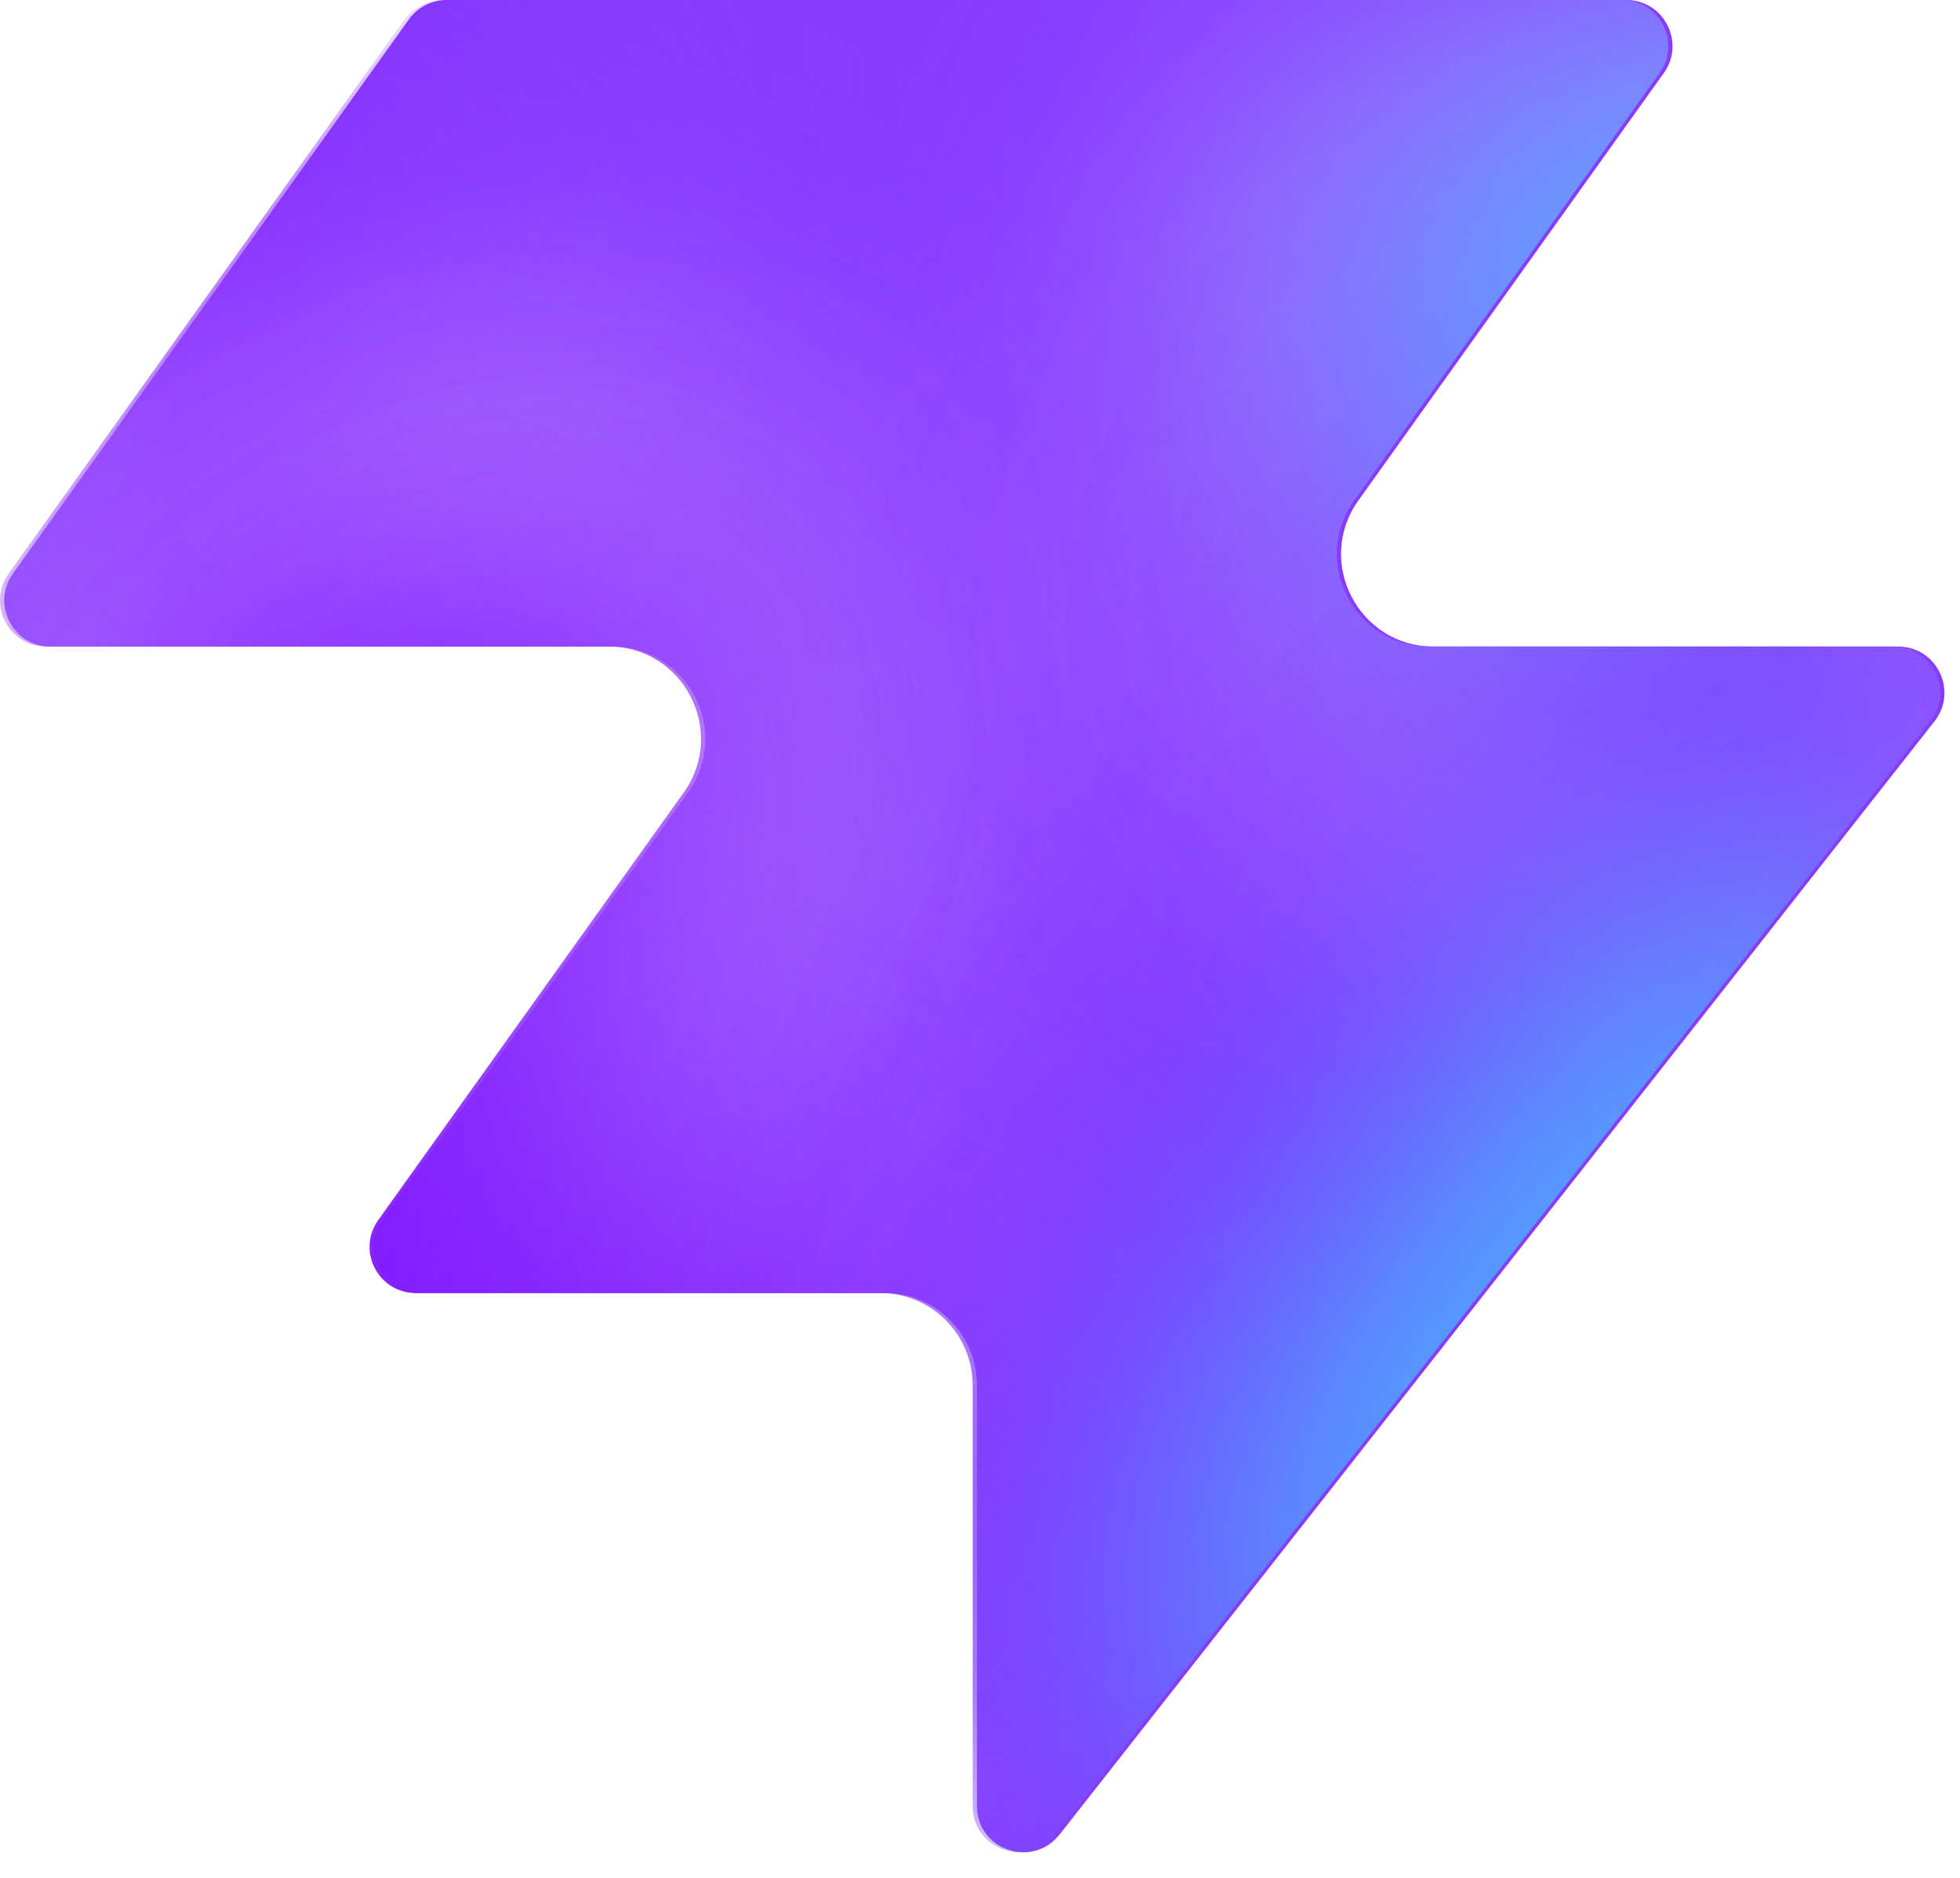
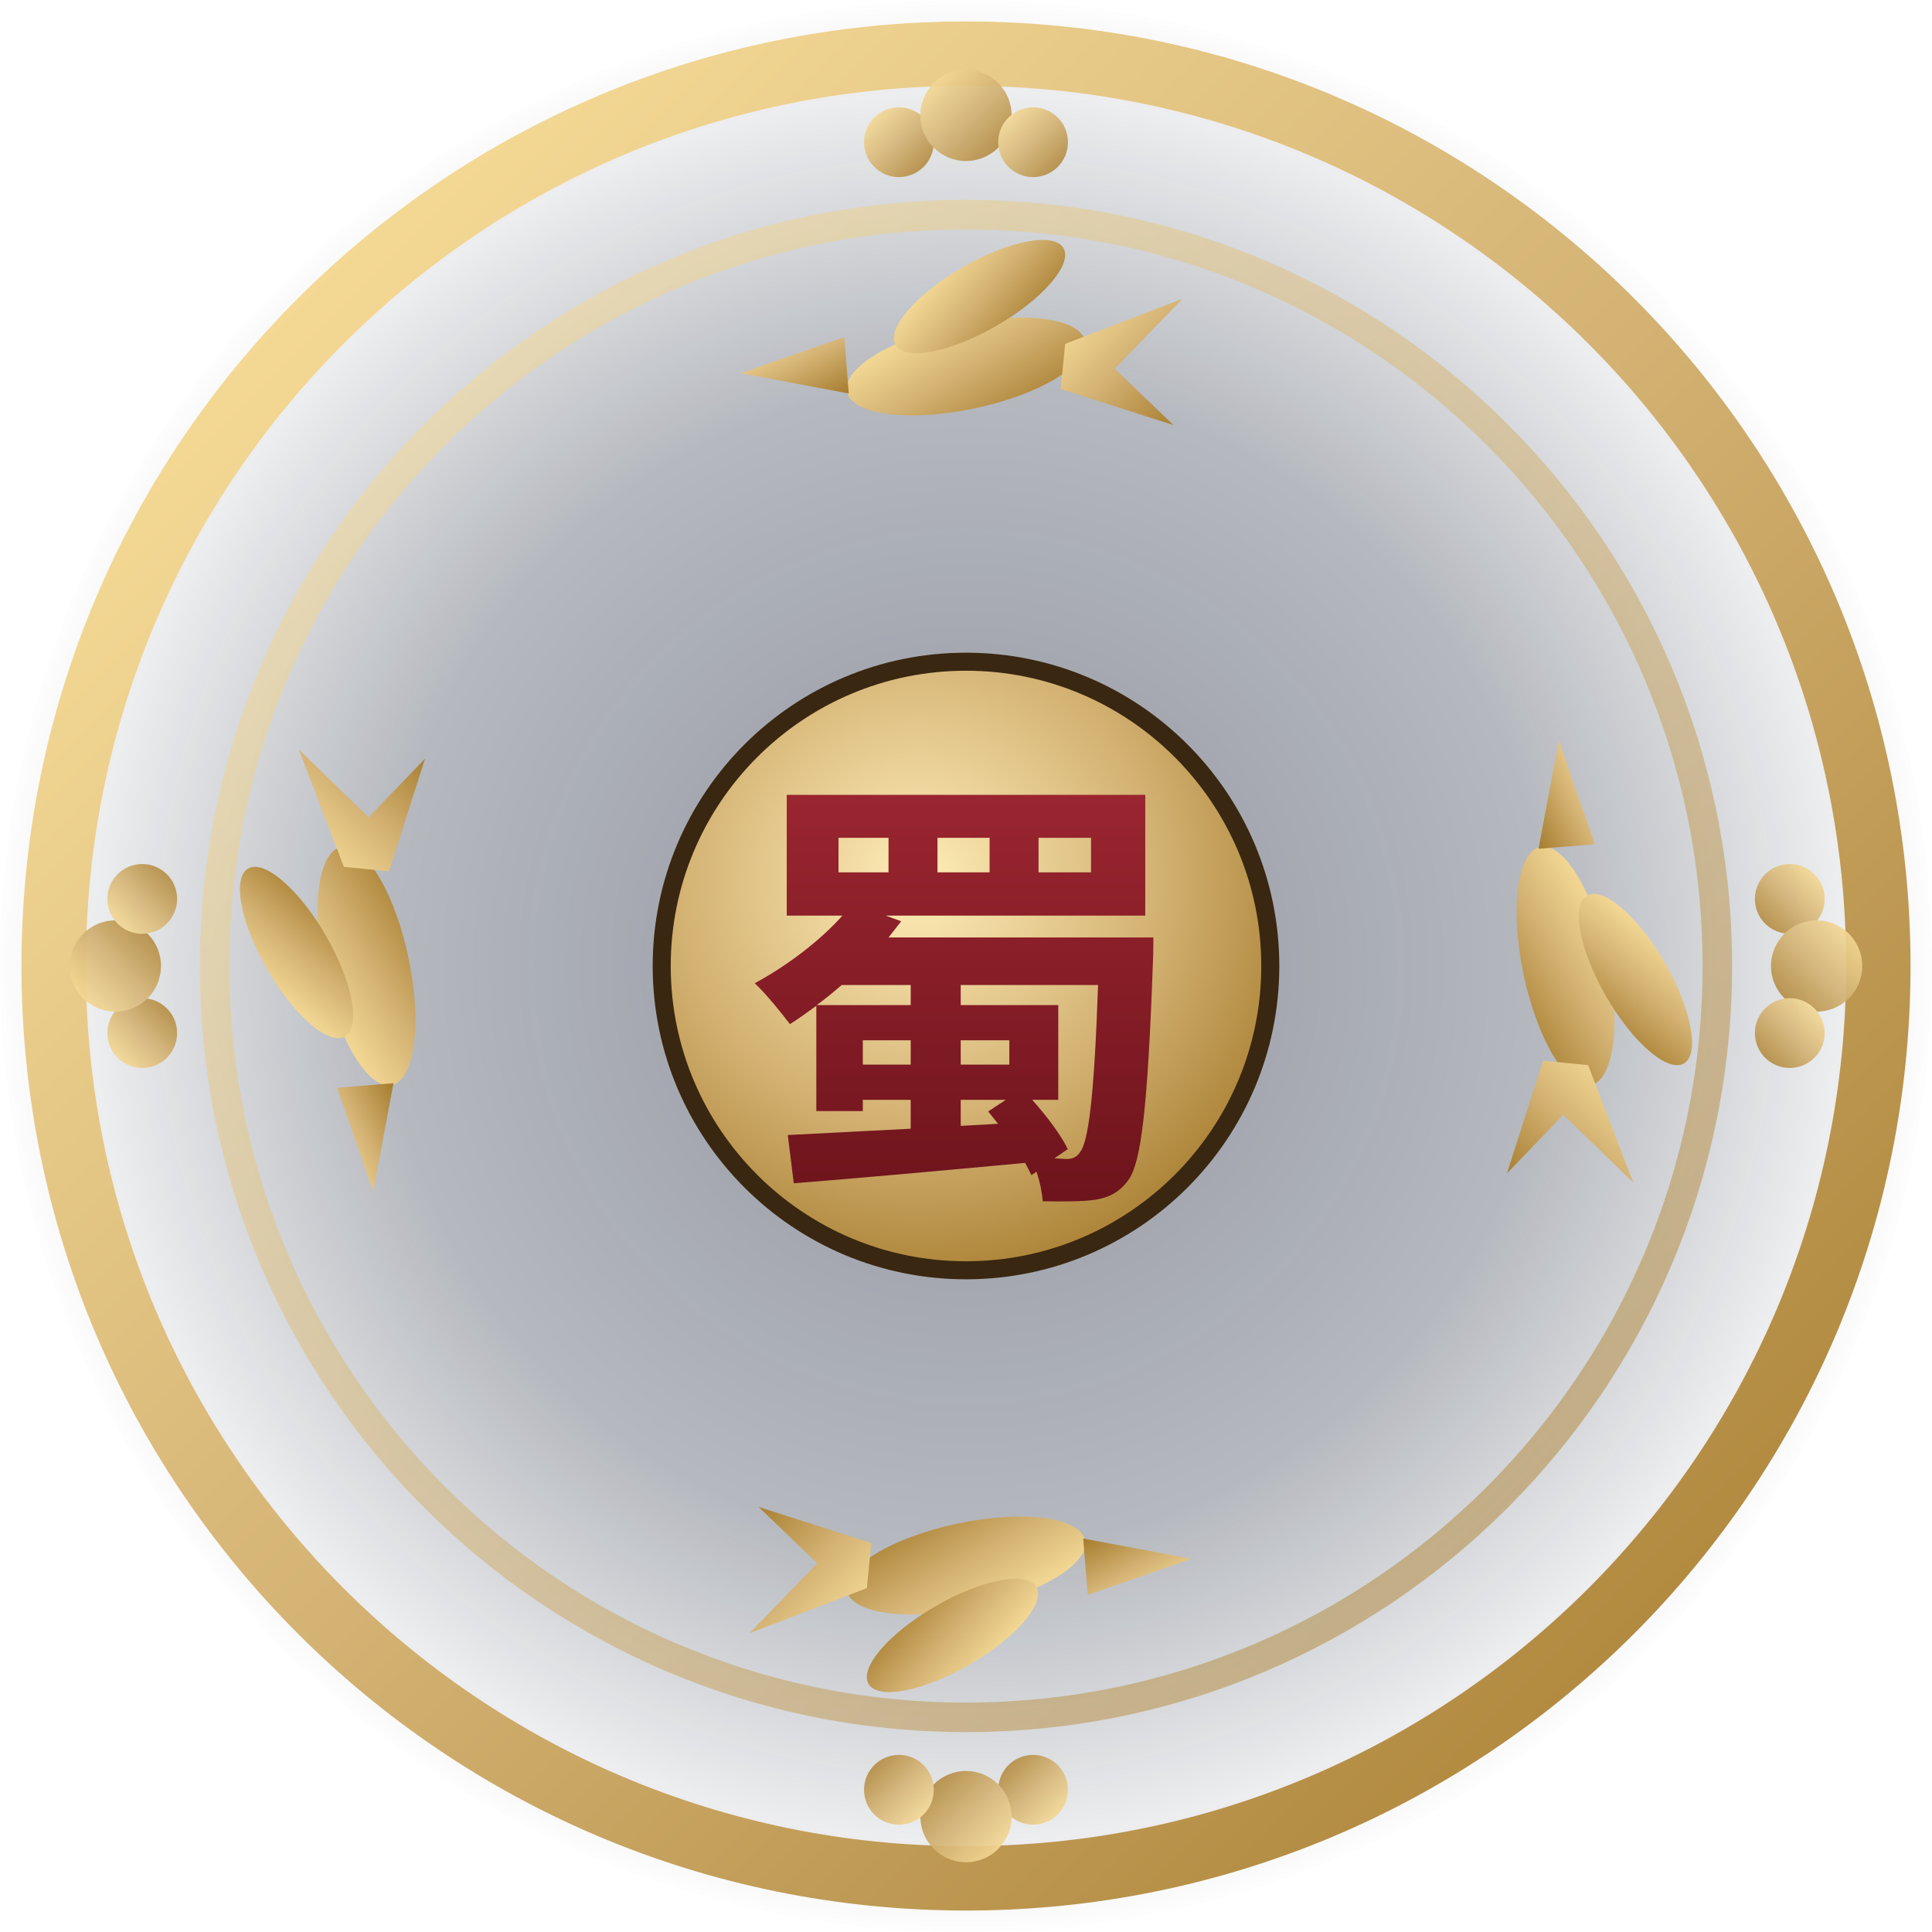
- <svg xmlns="http://www.w3.org/2000/svg" width="48" height="46" fill="none" viewBox="0 0 48 46">
-   <path fill="#863bff" d="M25.946 44.938c-.664.845-2.021.375-2.021-.698V33.937a2.26 2.26 0 0 0-2.262-2.262H10.287c-.92 0-1.456-1.04-.92-1.788l7.48-10.471c1.07-1.497 0-3.578-1.842-3.578H1.237c-.92 0-1.456-1.04-.92-1.788L10.013.474c.214-.297.556-.474.92-.474h28.894c.92 0 1.456 1.04.92 1.788l-7.48 10.471c-1.07 1.498 0 3.579 1.842 3.579h11.377c.943 0 1.473 1.088.89 1.83L25.947 44.94z" style="fill:#863bff;fill:color(display-p3 .525 .23 1);fill-opacity:1" />
-   <mask id="a" width="48" height="46" x="0" y="0" maskUnits="userSpaceOnUse" style="mask-type:alpha">
-     <path fill="#000" d="M25.842 44.938c-.664.844-2.021.375-2.021-.698V33.937a2.26 2.26 0 0 0-2.262-2.262H10.183c-.92 0-1.456-1.04-.92-1.788l7.48-10.471c1.07-1.498 0-3.579-1.842-3.579H1.133c-.92 0-1.456-1.04-.92-1.787L9.91.473c.214-.297.556-.474.92-.474h28.894c.92 0 1.456 1.04.92 1.788l-7.48 10.471c-1.07 1.498 0 3.578 1.842 3.578h11.377c.943 0 1.473 1.088.89 1.832L25.843 44.94z" style="fill:#000;fill-opacity:1" />
-   </mask>
-   <g mask="url(#a)">
-     <g filter="url(#b)">
-       <ellipse cx="5.508" cy="14.704" fill="#ede6ff" rx="5.508" ry="14.704" style="fill:#ede6ff;fill:color(display-p3 .927 .903 1);fill-opacity:1" transform="matrix(.00324 1 1 -.00324 -4.47 31.516)" />
+ <svg xmlns="http://www.w3.org/2000/svg" width="32" height="32" viewBox="0 0 72 72">
+   <defs>
+     <linearGradient id="g" x1="0%" y1="0%" x2="100%" y2="100%">
+       <stop offset="0%" stop-color="#FFE6A0" />
+       <stop offset="50%" stop-color="#D4B374" />
+       <stop offset="100%" stop-color="#A67C2E" />
+     </linearGradient>
+     <radialGradient id="gp" cx="42%" cy="36%" r="70%">
+       <stop offset="0%" stop-color="#FFEDB8" />
+       <stop offset="55%" stop-color="#D4B374" />
+       <stop offset="100%" stop-color="#A67C2E" />
+     </radialGradient>
+     <linearGradient id="gr" x1="0%" y1="0%" x2="0%" y2="100%">
+       <stop offset="0%" stop-color="#9A2530" />
+       <stop offset="100%" stop-color="#6E141C" />
+     </linearGradient>
+     <radialGradient id="h" cx="50%" cy="50%" r="50%">
+       <stop offset="0%" stop-color="#0A1428" stop-opacity="0.45" />
+       <stop offset="60%" stop-color="#0A1428" stop-opacity="0.3" />
+       <stop offset="100%" stop-color="#0A1428" stop-opacity="0" />
+     </radialGradient>
+   </defs>
+   <circle cx="36" cy="36" r="36" fill="url(#h)" />
+   <circle cx="36" cy="36" r="34" fill="none" stroke="url(#g)" stroke-width="2.4" />
+   <circle cx="36" cy="36" r="28" fill="none" stroke="url(#g)" stroke-width="1.1" opacity="0.55" />
+   <g fill="url(#g)" opacity="0.9">
+     <g transform="translate(36 4.8)">
+       <circle cx="-2.5" cy="0.5" r="1.3" />
+       <circle cx="0" cy="-0.5" r="1.7" />
+       <circle cx="2.5" cy="0.5" r="1.3" />
    </g>
-     <g filter="url(#c)">
-       <ellipse cx="10.399" cy="29.851" fill="#ede6ff" rx="10.399" ry="29.851" style="fill:#ede6ff;fill:color(display-p3 .927 .903 1);fill-opacity:1" transform="matrix(.00324 1 1 -.00324 -39.328 7.883)" />
+     <g transform="translate(67.2 36) rotate(90)">
+       <circle cx="-2.5" cy="0.5" r="1.3" />
+       <circle cx="0" cy="-0.5" r="1.7" />
+       <circle cx="2.5" cy="0.5" r="1.3" />
    </g>
-     <g filter="url(#d)">
-       <ellipse cx="5.508" cy="30.487" fill="#7e14ff" rx="5.508" ry="30.487" style="fill:#7e14ff;fill:color(display-p3 .492 .077 1);fill-opacity:1" transform="rotate(89.814 -25.913 -14.639)scale(1 -1)" />
+     <g transform="translate(36 67.2) rotate(180)">
+       <circle cx="-2.5" cy="0.5" r="1.3" />
+       <circle cx="0" cy="-0.5" r="1.7" />
+       <circle cx="2.5" cy="0.5" r="1.3" />
    </g>
-     <g filter="url(#e)">
-       <ellipse cx="5.508" cy="30.599" fill="#7e14ff" rx="5.508" ry="30.599" style="fill:#7e14ff;fill:color(display-p3 .492 .077 1);fill-opacity:1" transform="rotate(89.814 -32.644 -3.334)scale(1 -1)" />
-     </g>
-     <g filter="url(#f)">
-       <ellipse cx="5.508" cy="30.599" fill="#7e14ff" rx="5.508" ry="30.599" style="fill:#7e14ff;fill:color(display-p3 .492 .077 1);fill-opacity:1" transform="matrix(.00324 1 1 -.00324 -34.34 30.47)" />
-     </g>
-     <g filter="url(#g)">
-       <ellipse cx="14.072" cy="22.078" fill="#ede6ff" rx="14.072" ry="22.078" style="fill:#ede6ff;fill:color(display-p3 .927 .903 1);fill-opacity:1" transform="rotate(93.35 24.506 48.493)scale(-1 1)" />
-     </g>
-     <g filter="url(#h)">
-       <ellipse cx="3.47" cy="21.501" fill="#7e14ff" rx="3.47" ry="21.501" style="fill:#7e14ff;fill:color(display-p3 .492 .077 1);fill-opacity:1" transform="rotate(89.009 28.708 47.59)scale(-1 1)" />
-     </g>
-     <g filter="url(#i)">
-       <ellipse cx="3.47" cy="21.501" fill="#7e14ff" rx="3.47" ry="21.501" style="fill:#7e14ff;fill:color(display-p3 .492 .077 1);fill-opacity:1" transform="rotate(89.009 28.708 47.59)scale(-1 1)" />
-     </g>
-     <g filter="url(#j)">
-       <ellipse cx=".387" cy="8.972" fill="#7e14ff" rx="4.407" ry="29.108" style="fill:#7e14ff;fill:color(display-p3 .492 .077 1);fill-opacity:1" transform="rotate(39.51 .387 8.972)" />
-     </g>
-     <g filter="url(#k)">
-       <ellipse cx="47.523" cy="-6.092" fill="#7e14ff" rx="4.407" ry="29.108" style="fill:#7e14ff;fill:color(display-p3 .492 .077 1);fill-opacity:1" transform="rotate(37.892 47.523 -6.092)" />
-     </g>
-     <g filter="url(#l)">
-       <ellipse cx="41.412" cy="6.333" fill="#47bfff" rx="5.971" ry="9.665" style="fill:#47bfff;fill:color(display-p3 .28 .748 1);fill-opacity:1" transform="rotate(37.892 41.412 6.333)" />
-     </g>
-     <g filter="url(#m)">
-       <ellipse cx="-1.879" cy="38.332" fill="#7e14ff" rx="4.407" ry="29.108" style="fill:#7e14ff;fill:color(display-p3 .492 .077 1);fill-opacity:1" transform="rotate(37.892 -1.88 38.332)" />
-     </g>
-     <g filter="url(#n)">
-       <ellipse cx="-1.879" cy="38.332" fill="#7e14ff" rx="4.407" ry="29.108" style="fill:#7e14ff;fill:color(display-p3 .492 .077 1);fill-opacity:1" transform="rotate(37.892 -1.88 38.332)" />
-     </g>
-     <g filter="url(#o)">
-       <ellipse cx="35.651" cy="29.907" fill="#7e14ff" rx="4.407" ry="29.108" style="fill:#7e14ff;fill:color(display-p3 .492 .077 1);fill-opacity:1" transform="rotate(37.892 35.651 29.907)" />
-     </g>
-     <g filter="url(#p)">
-       <ellipse cx="38.418" cy="32.4" fill="#47bfff" rx="5.971" ry="15.297" style="fill:#47bfff;fill:color(display-p3 .28 .748 1);fill-opacity:1" transform="rotate(37.892 38.418 32.4)" />
+     <g transform="translate(4.8 36) rotate(-90)">
+       <circle cx="-2.5" cy="0.5" r="1.3" />
+       <circle cx="0" cy="-0.5" r="1.7" />
+       <circle cx="2.5" cy="0.5" r="1.3" />
    </g>
  </g>
-   <defs>
-     <filter id="b" width="60.045" height="41.654" x="-19.77" y="16.149" color-interpolation-filters="sRGB" filterUnits="userSpaceOnUse">
-       <feFlood flood-opacity="0" result="BackgroundImageFix" />
-       <feBlend in="SourceGraphic" in2="BackgroundImageFix" result="shape" />
-       <feGaussianBlur result="effect1_foregroundBlur_2002_17158" stdDeviation="7.659" />
-     </filter>
-     <filter id="c" width="90.34" height="51.437" x="-54.613" y="-7.533" color-interpolation-filters="sRGB" filterUnits="userSpaceOnUse">
-       <feFlood flood-opacity="0" result="BackgroundImageFix" />
-       <feBlend in="SourceGraphic" in2="BackgroundImageFix" result="shape" />
-       <feGaussianBlur result="effect1_foregroundBlur_2002_17158" stdDeviation="7.659" />
-     </filter>
-     <filter id="d" width="79.355" height="29.4" x="-49.64" y="2.03" color-interpolation-filters="sRGB" filterUnits="userSpaceOnUse">
-       <feFlood flood-opacity="0" result="BackgroundImageFix" />
-       <feBlend in="SourceGraphic" in2="BackgroundImageFix" result="shape" />
-       <feGaussianBlur result="effect1_foregroundBlur_2002_17158" stdDeviation="4.596" />
-     </filter>
-     <filter id="e" width="79.579" height="29.4" x="-45.045" y="20.029" color-interpolation-filters="sRGB" filterUnits="userSpaceOnUse">
-       <feFlood flood-opacity="0" result="BackgroundImageFix" />
-       <feBlend in="SourceGraphic" in2="BackgroundImageFix" result="shape" />
-       <feGaussianBlur result="effect1_foregroundBlur_2002_17158" stdDeviation="4.596" />
-     </filter>
-     <filter id="f" width="79.579" height="29.4" x="-43.513" y="21.178" color-interpolation-filters="sRGB" filterUnits="userSpaceOnUse">
-       <feFlood flood-opacity="0" result="BackgroundImageFix" />
-       <feBlend in="SourceGraphic" in2="BackgroundImageFix" result="shape" />
-       <feGaussianBlur result="effect1_foregroundBlur_2002_17158" stdDeviation="4.596" />
-     </filter>
-     <filter id="g" width="74.749" height="58.852" x="15.756" y="-17.901" color-interpolation-filters="sRGB" filterUnits="userSpaceOnUse">
-       <feFlood flood-opacity="0" result="BackgroundImageFix" />
-       <feBlend in="SourceGraphic" in2="BackgroundImageFix" result="shape" />
-       <feGaussianBlur result="effect1_foregroundBlur_2002_17158" stdDeviation="7.659" />
-     </filter>
-     <filter id="h" width="61.377" height="25.362" x="23.548" y="2.284" color-interpolation-filters="sRGB" filterUnits="userSpaceOnUse">
-       <feFlood flood-opacity="0" result="BackgroundImageFix" />
-       <feBlend in="SourceGraphic" in2="BackgroundImageFix" result="shape" />
-       <feGaussianBlur result="effect1_foregroundBlur_2002_17158" stdDeviation="4.596" />
-     </filter>
-     <filter id="i" width="61.377" height="25.362" x="23.548" y="2.284" color-interpolation-filters="sRGB" filterUnits="userSpaceOnUse">
-       <feFlood flood-opacity="0" result="BackgroundImageFix" />
-       <feBlend in="SourceGraphic" in2="BackgroundImageFix" result="shape" />
-       <feGaussianBlur result="effect1_foregroundBlur_2002_17158" stdDeviation="4.596" />
-     </filter>
-     <filter id="j" width="56.045" height="63.649" x="-27.636" y="-22.853" color-interpolation-filters="sRGB" filterUnits="userSpaceOnUse">
-       <feFlood flood-opacity="0" result="BackgroundImageFix" />
-       <feBlend in="SourceGraphic" in2="BackgroundImageFix" result="shape" />
-       <feGaussianBlur result="effect1_foregroundBlur_2002_17158" stdDeviation="4.596" />
-     </filter>
-     <filter id="k" width="54.814" height="64.646" x="20.116" y="-38.415" color-interpolation-filters="sRGB" filterUnits="userSpaceOnUse">
-       <feFlood flood-opacity="0" result="BackgroundImageFix" />
-       <feBlend in="SourceGraphic" in2="BackgroundImageFix" result="shape" />
-       <feGaussianBlur result="effect1_foregroundBlur_2002_17158" stdDeviation="4.596" />
-     </filter>
-     <filter id="l" width="33.541" height="35.313" x="24.641" y="-11.323" color-interpolation-filters="sRGB" filterUnits="userSpaceOnUse">
-       <feFlood flood-opacity="0" result="BackgroundImageFix" />
-       <feBlend in="SourceGraphic" in2="BackgroundImageFix" result="shape" />
-       <feGaussianBlur result="effect1_foregroundBlur_2002_17158" stdDeviation="4.596" />
-     </filter>
-     <filter id="m" width="54.814" height="64.646" x="-29.286" y="6.009" color-interpolation-filters="sRGB" filterUnits="userSpaceOnUse">
-       <feFlood flood-opacity="0" result="BackgroundImageFix" />
-       <feBlend in="SourceGraphic" in2="BackgroundImageFix" result="shape" />
-       <feGaussianBlur result="effect1_foregroundBlur_2002_17158" stdDeviation="4.596" />
-     </filter>
-     <filter id="n" width="54.814" height="64.646" x="-29.286" y="6.009" color-interpolation-filters="sRGB" filterUnits="userSpaceOnUse">
-       <feFlood flood-opacity="0" result="BackgroundImageFix" />
-       <feBlend in="SourceGraphic" in2="BackgroundImageFix" result="shape" />
-       <feGaussianBlur result="effect1_foregroundBlur_2002_17158" stdDeviation="4.596" />
-     </filter>
-     <filter id="o" width="54.814" height="64.646" x="8.244" y="-2.416" color-interpolation-filters="sRGB" filterUnits="userSpaceOnUse">
-       <feFlood flood-opacity="0" result="BackgroundImageFix" />
-       <feBlend in="SourceGraphic" in2="BackgroundImageFix" result="shape" />
-       <feGaussianBlur result="effect1_foregroundBlur_2002_17158" stdDeviation="4.596" />
-     </filter>
-     <filter id="p" width="39.409" height="43.623" x="18.713" y="10.588" color-interpolation-filters="sRGB" filterUnits="userSpaceOnUse">
-       <feFlood flood-opacity="0" result="BackgroundImageFix" />
-       <feBlend in="SourceGraphic" in2="BackgroundImageFix" result="shape" />
-       <feGaussianBlur result="effect1_foregroundBlur_2002_17158" stdDeviation="4.596" />
-     </filter>
-   </defs>
+   <g transform="translate(36 36) scale(0.84) translate(-36 -36)">
+     <g fill="url(#g)">
+       <g transform="translate(36 36)">
+         <g>
+           <ellipse cx="0" cy="-26.6" rx="5.4" ry="1.9" transform="rotate(-12 0 -26.6)" />
+           <path d="M -5.4 -27.9 L -10 -26.3 L -5.2 -25.4 Z" />
+           <ellipse cx="0.6" cy="-29.7" rx="4.3" ry="1.5" transform="rotate(-30 0.6 -29.7)" />
+           <path d="M 4.4 -27.6 L 9.6 -29.6 L 6.6 -26.5 L 9.2 -24 L 4.2 -25.6 Z" />
+         </g>
+         <g transform="rotate(90)">
+           <ellipse cx="0" cy="-26.6" rx="5.4" ry="1.9" transform="rotate(-12 0 -26.6)" />
+           <path d="M -5.4 -27.9 L -10 -26.3 L -5.2 -25.4 Z" />
+           <ellipse cx="0.6" cy="-29.7" rx="4.3" ry="1.5" transform="rotate(-30 0.6 -29.7)" />
+           <path d="M 4.4 -27.6 L 9.6 -29.6 L 6.6 -26.5 L 9.2 -24 L 4.2 -25.6 Z" />
+         </g>
+         <g transform="rotate(180)">
+           <ellipse cx="0" cy="-26.6" rx="5.4" ry="1.9" transform="rotate(-12 0 -26.6)" />
+           <path d="M -5.4 -27.9 L -10 -26.3 L -5.2 -25.4 Z" />
+           <ellipse cx="0.6" cy="-29.7" rx="4.3" ry="1.5" transform="rotate(-30 0.6 -29.7)" />
+           <path d="M 4.4 -27.6 L 9.6 -29.6 L 6.6 -26.5 L 9.2 -24 L 4.2 -25.6 Z" />
+         </g>
+         <g transform="rotate(270)">
+           <ellipse cx="0" cy="-26.6" rx="5.4" ry="1.9" transform="rotate(-12 0 -26.6)" />
+           <path d="M -5.4 -27.9 L -10 -26.3 L -5.2 -25.4 Z" />
+           <ellipse cx="0.6" cy="-29.7" rx="4.3" ry="1.5" transform="rotate(-30 0.6 -29.7)" />
+           <path d="M 4.4 -27.6 L 9.6 -29.6 L 6.6 -26.5 L 9.2 -24 L 4.2 -25.6 Z" />
+         </g>
+       </g>
+     </g>
+     <circle cx="36" cy="36" r="13.5" fill="url(#gp)" stroke="#3A2711" stroke-width="0.8" />
+     <text x="36" y="36" text-anchor="middle" dominant-baseline="central" font-size="20" font-weight="900" fill="url(#gr)" font-family="'浙江拙楷','汉仪篆书','Source Han Serif SC','STKaiti','KaiTi','SimSun',serif">蜀</text>
+   </g>
</svg>
